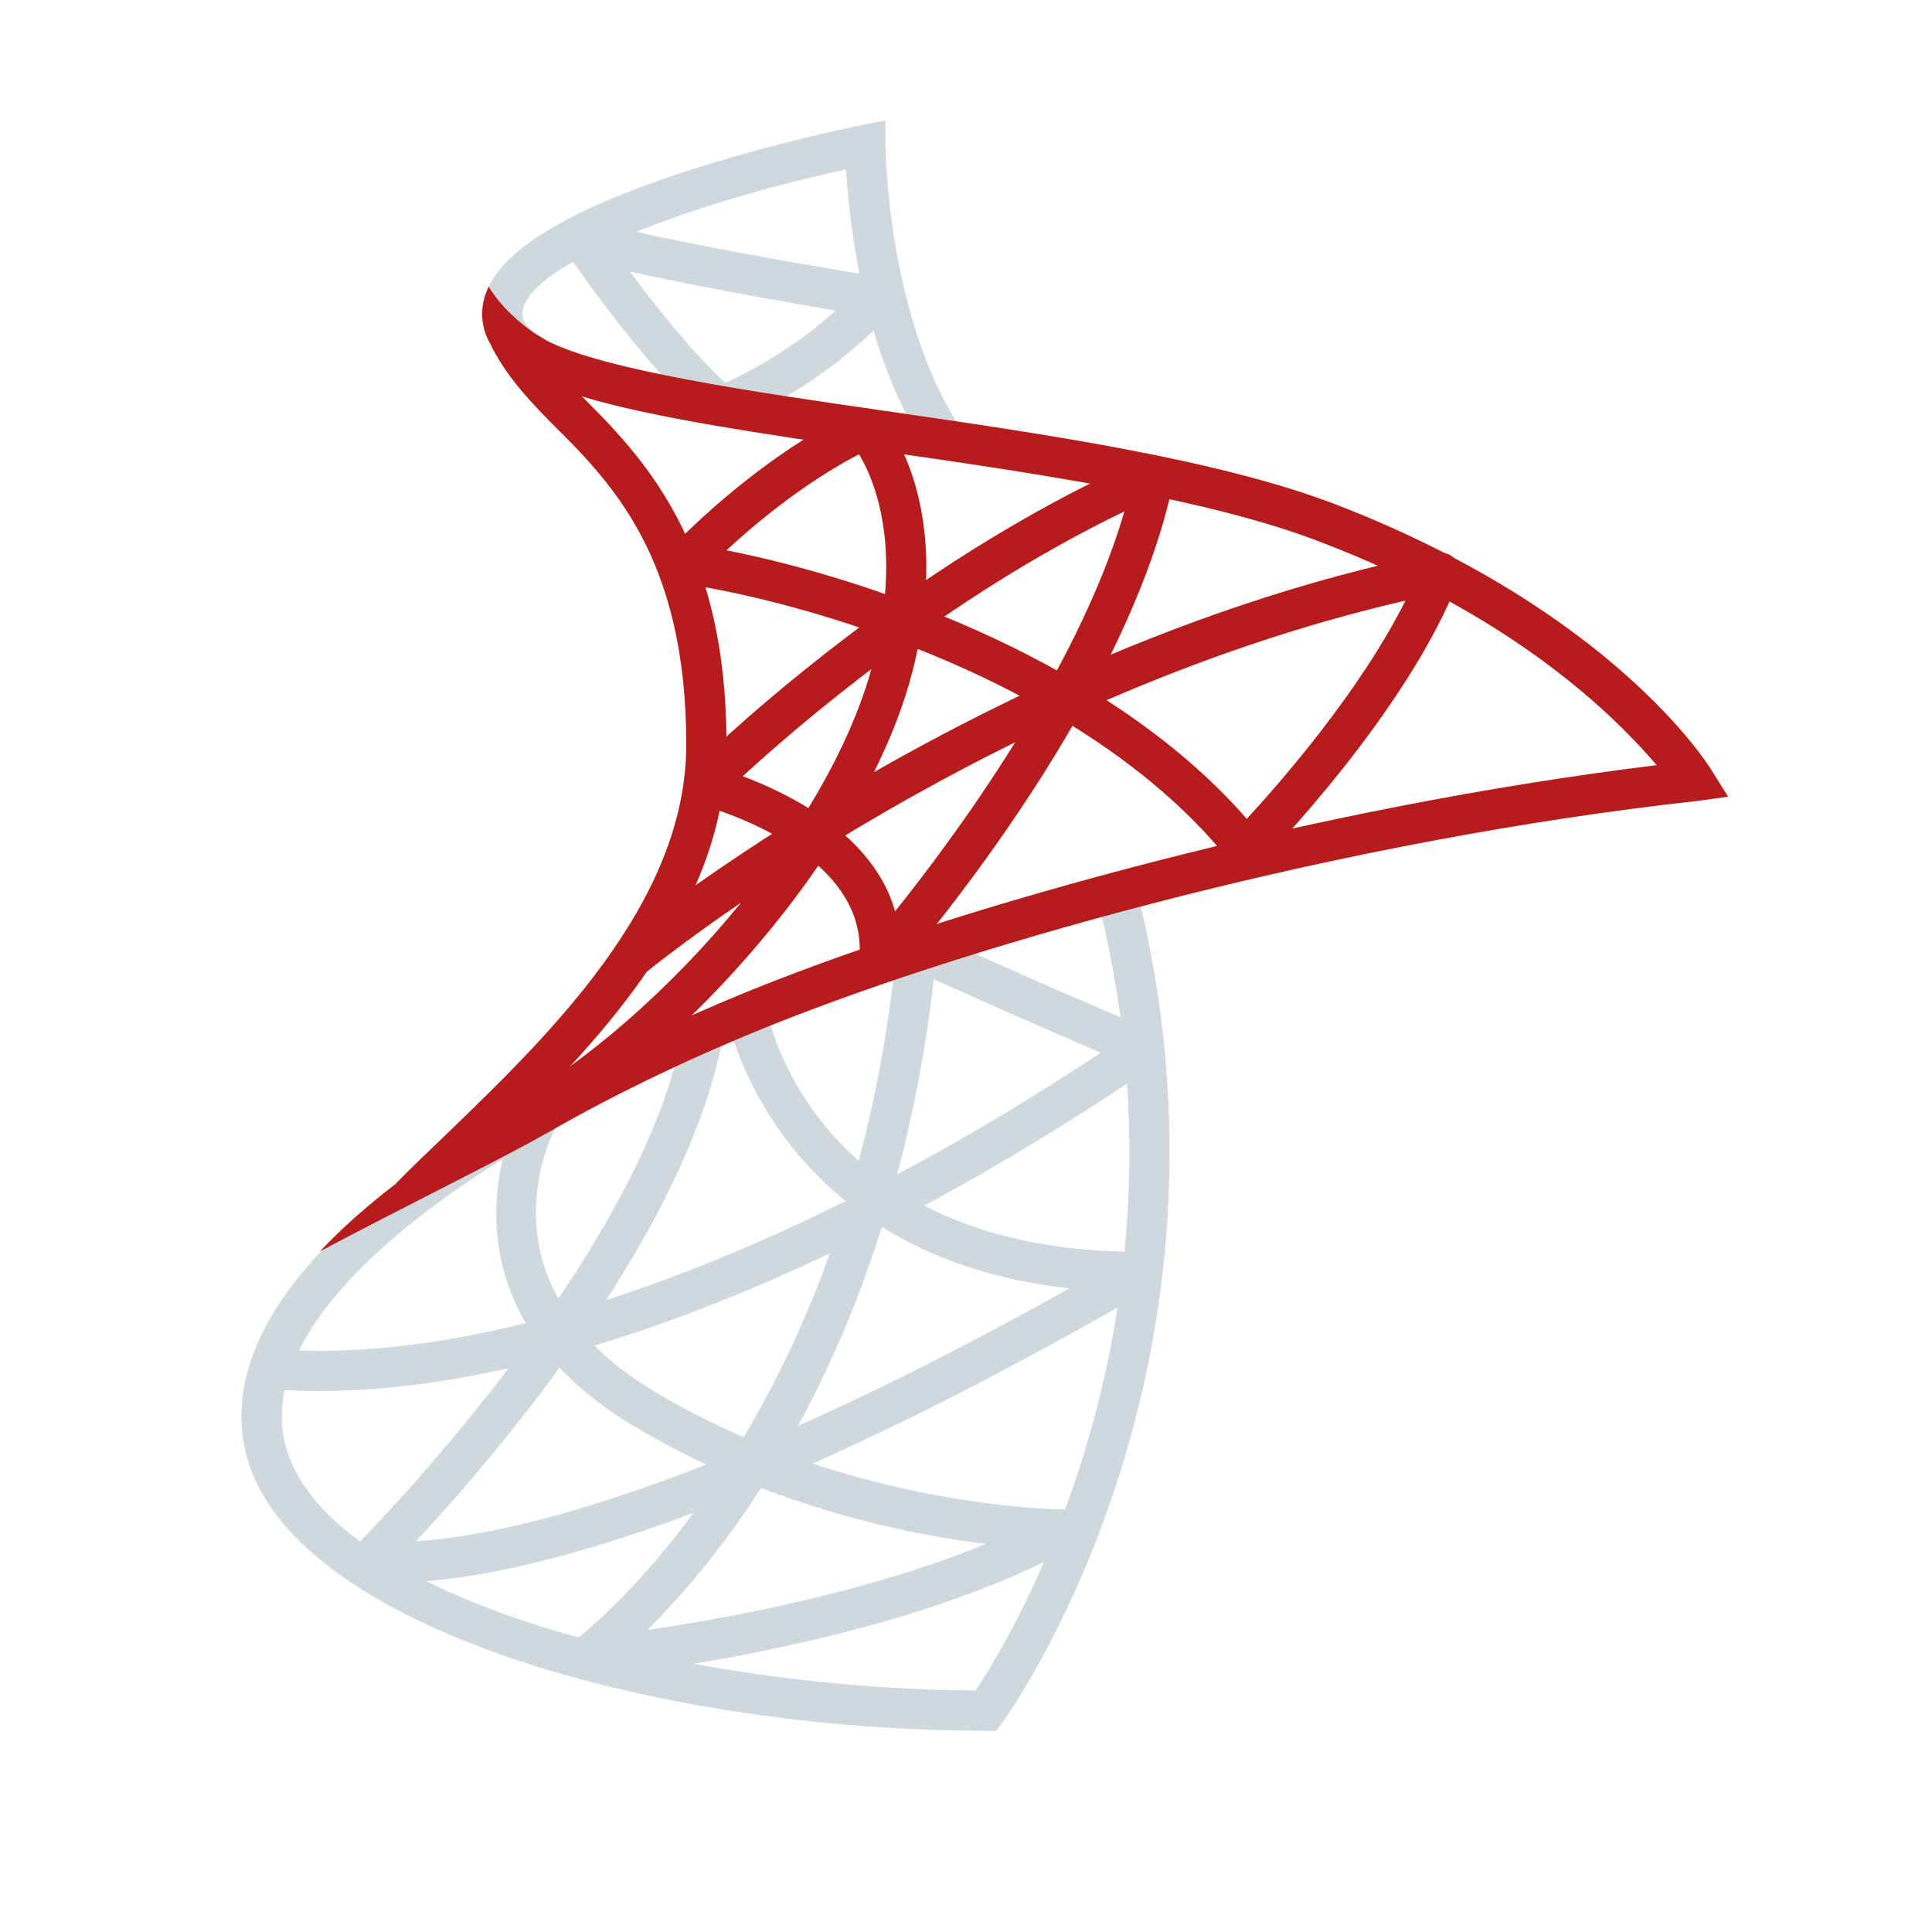
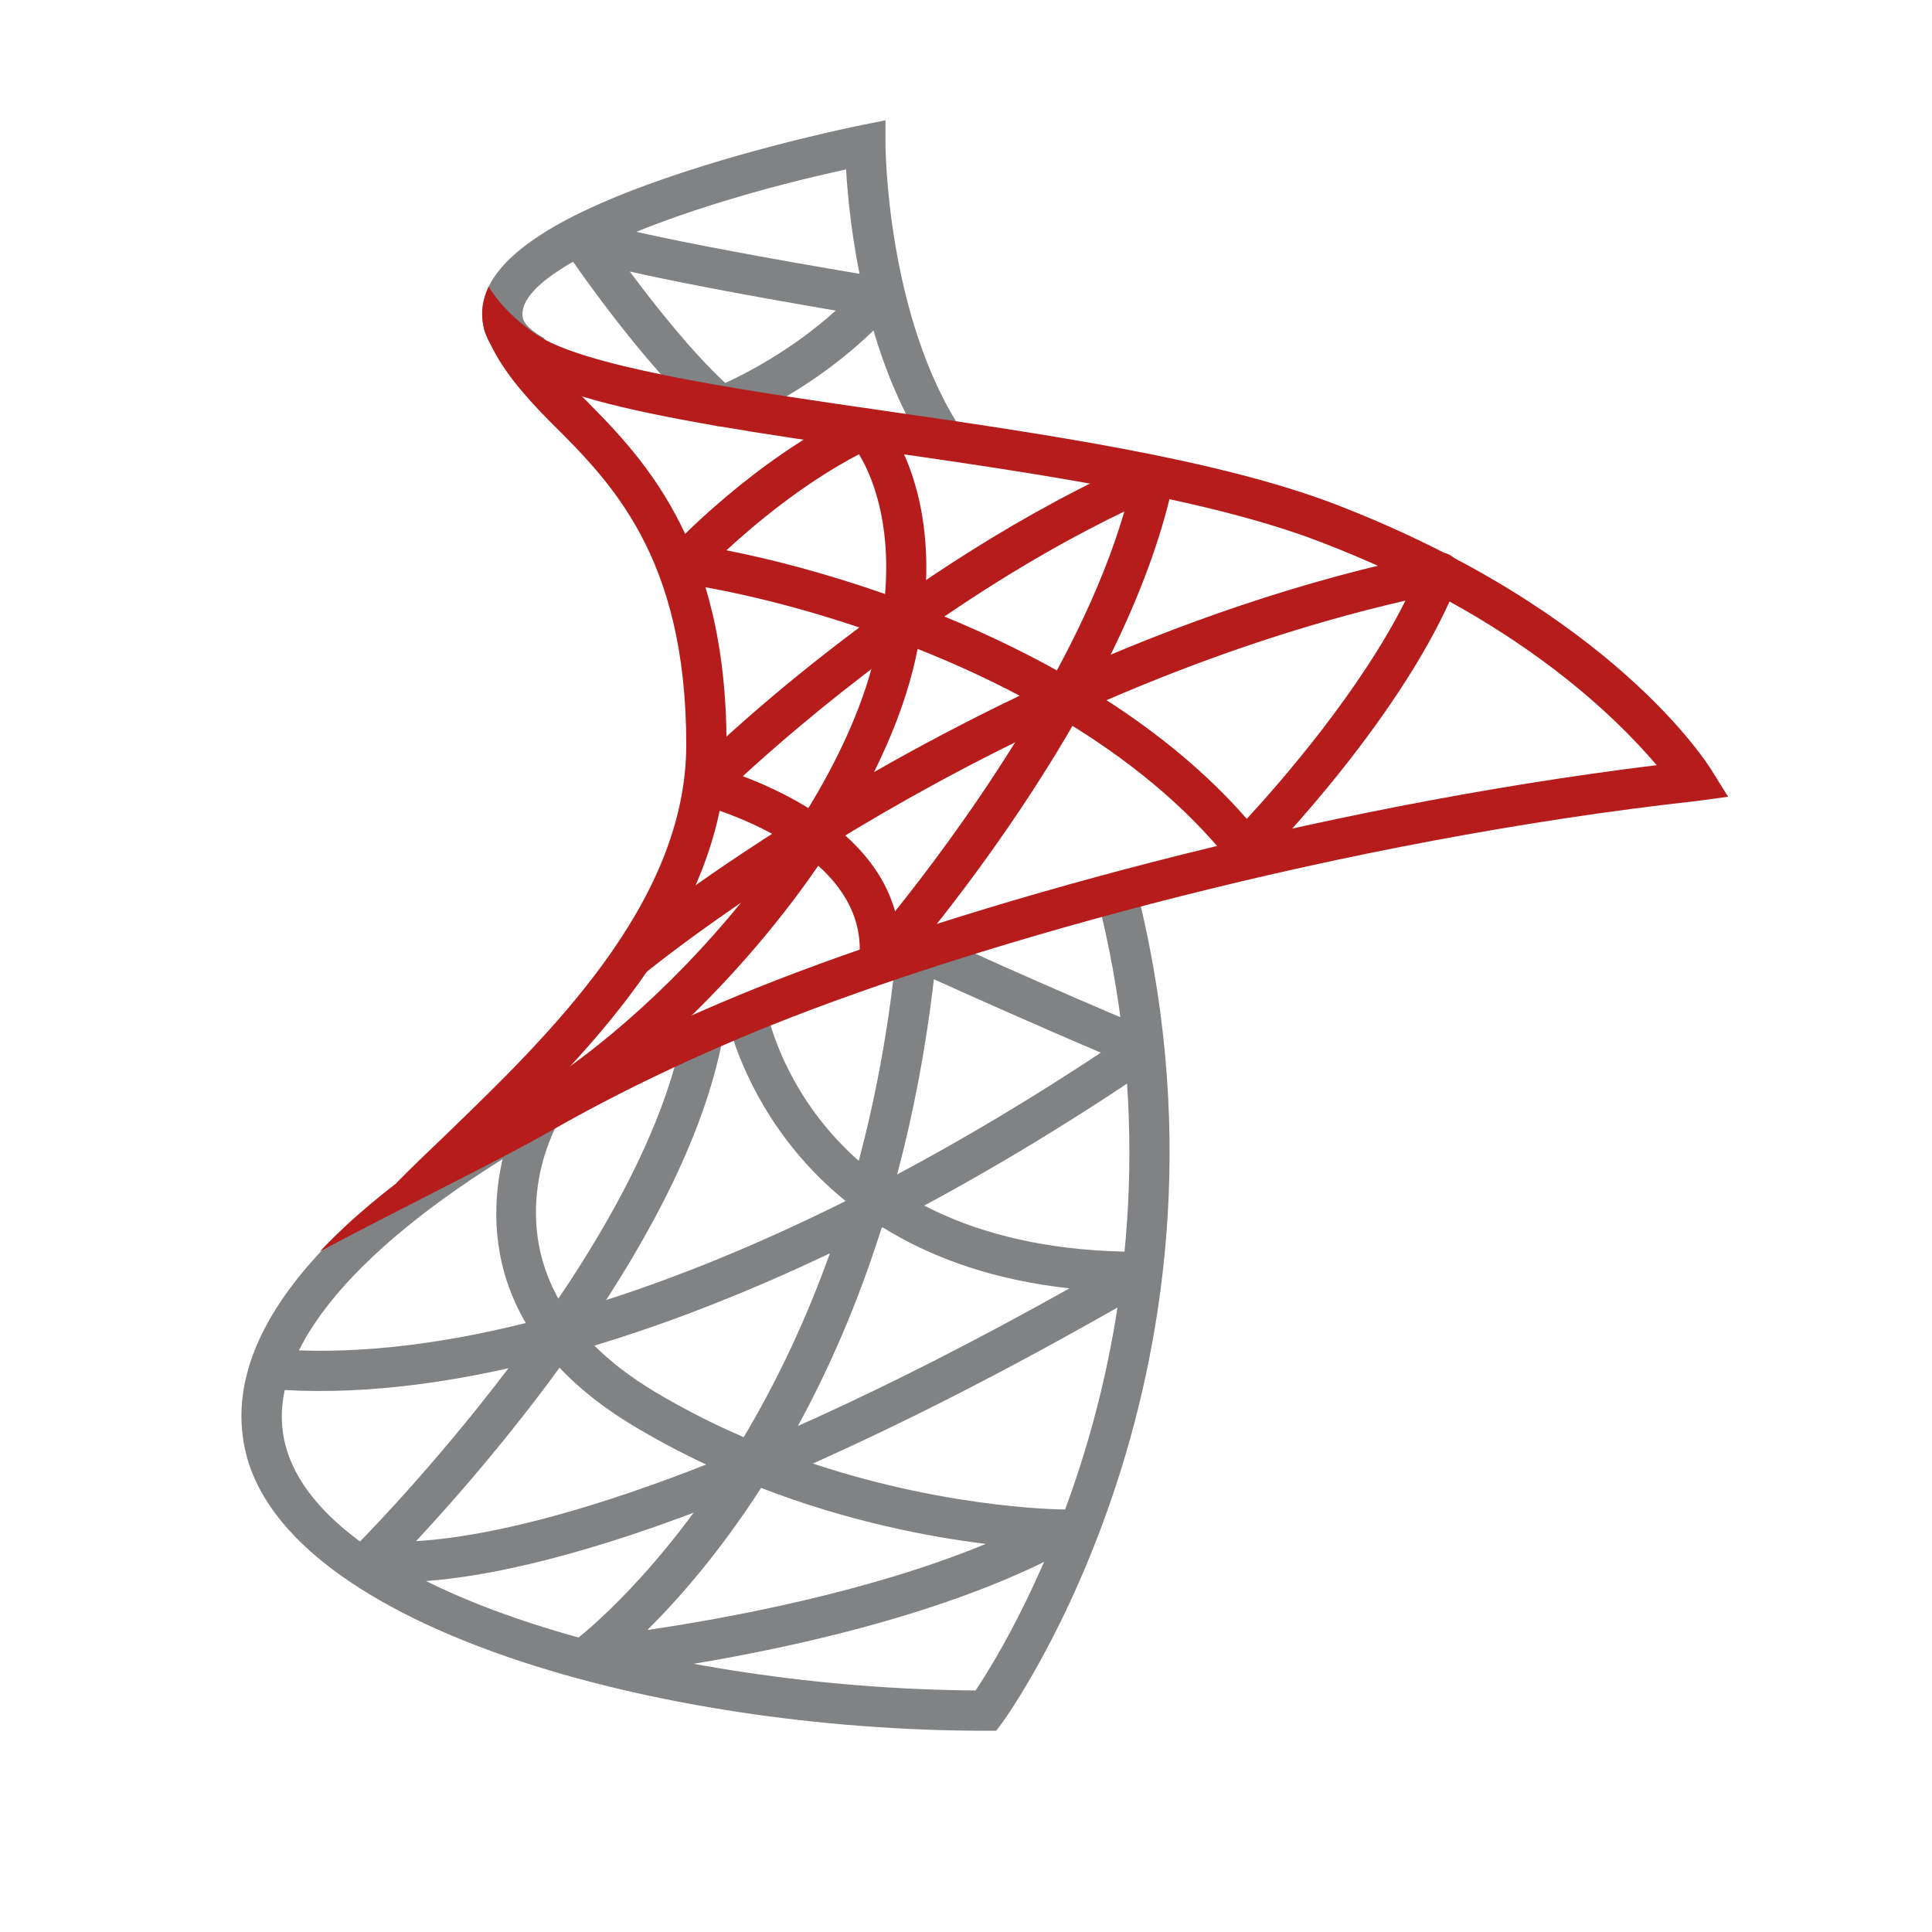
<svg xmlns="http://www.w3.org/2000/svg" x="0px" y="0px" width="100" height="100" viewBox="0 0 48 48">
-   <path fill="#cfd8dc" d="M23.084,11.277c-1.633-2.449-1.986-5.722-2.063-7.067c-4.148,0.897-8.269,2.506-8.031,3.691 c0.03,0.149,0.218,0.328,0.53,0.502l-0.488,0.873c-0.596-0.334-0.931-0.719-1.022-1.179c-0.269-1.341,1.25-2.554,4.642-3.709 c2.316-0.789,4.652-1.26,4.751-1.279l0.597-0.12L22,3.6c0,0.042,0.026,4.288,1.916,7.123L23.084,11.277z" />
-   <path fill="#cfd8dc" d="M24.751,43H24.5c-8.192,0-17.309-2.573-18.386-6.879c-0.657-2.63,1.492-5.536,6.214-8.401 l0.52,0.854c-4.249,2.579-6.296,5.172-5.763,7.305c0.935,3.738,9.575,6.068,17.153,6.12c0.901-1.347,5.742-9.26,2.979-19.873 l0.967-0.252c3.149,12.092-3.218,20.837-3.282,20.924L24.751,43z" />
-   <path fill="#cfd8dc" d="M9.931,39.306c-0.539,0-0.806-0.059-0.85-0.07c-0.176-0.043-0.314-0.178-0.362-0.352 c-0.049-0.174,0.001-0.361,0.129-0.488c0.072-0.072,7.197-7.208,8.159-12.978l0.986,0.164c-0.827,4.964-5.715,10.623-7.656,12.707 c1.939-0.111,6.835-1.019,16.234-6.28c-7.335-0.804-8.495-6.676-8.507-6.739l0.983-0.181c0.047,0.246,1.226,6.011,9.244,6.011 c0.003,0,0.005,0,0.008,0l0,0c0.227,0,0.424,0.152,0.482,0.37c0.06,0.218-0.036,0.449-0.231,0.563 C17.315,38.542,11.867,39.305,9.931,39.306z" />
-   <path fill="#cfd8dc" d="M14.524,41.7c-0.207,0-0.395-0.128-0.468-0.325c-0.079-0.211-0.007-0.45,0.177-0.582 c0.034-0.025,1.813-1.338,3.706-4.228c-0.728-0.322-1.465-0.698-2.196-1.137c-0.888-0.533-1.559-1.105-2.06-1.691 c-2.57,0.678-4.942,0.946-7.025,0.769l0.084-0.996c1.876,0.159,4.009-0.063,6.321-0.64c-1.573-2.688-0.129-5.356-0.109-5.392 l0.874,0.487c-0.067,0.122-1.265,2.37,0.249,4.633c2.201-0.632,4.549-1.567,6.979-2.782c0.559-1.835,0.996-3.922,1.225-6.276 c0.016-0.161,0.108-0.304,0.248-0.385s0.311-0.088,0.458-0.021c0.032,0.015,3.264,1.491,5.604,2.454 c0.17,0.07,0.288,0.228,0.307,0.411c0.02,0.183-0.063,0.361-0.216,0.465c-2.289,1.56-4.563,2.913-6.778,4.042 c-0.702,2.225-1.571,4.077-2.459,5.591c3.702,1.383,6.915,1.404,6.956,1.404c0.228,0,0.427,0.154,0.484,0.375 c0.057,0.221-0.042,0.452-0.241,0.563c-4.54,2.522-11.767,3.232-12.072,3.261C14.556,41.699,14.54,41.7,14.524,41.7z M18.909,36.967c-1.04,1.614-2.062,2.773-2.826,3.53c1.998-0.294,5.501-0.938,8.408-2.139 C23.099,38.187,21.084,37.807,18.909,36.967z M14.767,33.431c0.393,0.392,0.883,0.775,1.49,1.14 c0.736,0.442,1.483,0.817,2.22,1.135c0.754-1.264,1.501-2.781,2.142-4.568C18.598,32.1,16.636,32.868,14.767,33.431z M23.202,24.329c-0.205,1.768-0.521,3.381-0.913,4.85c1.66-0.885,3.354-1.896,5.062-3.026 C25.802,25.497,24.099,24.734,23.202,24.329z" />
-   <path fill="#cfd8dc" d="M17.924,10.6c-0.117,0-0.233-0.042-0.325-0.12c-1.61-1.378-3.505-4.182-3.585-4.301 c-0.129-0.191-0.109-0.446,0.046-0.616c0.154-0.171,0.408-0.211,0.608-0.102c0.011,0.003,0.938,0.385,7.217,1.431 c0.181,0.03,0.33,0.156,0.39,0.328c0.061,0.172,0.022,0.364-0.1,0.5c-1.758,1.953-3.979,2.813-4.073,2.848 C18.044,10.589,17.983,10.6,17.924,10.6z M15.647,6.746c0.631,0.849,1.54,1.996,2.372,2.769c0.511-0.233,1.657-0.818,2.744-1.798 C18.18,7.276,16.604,6.962,15.647,6.746z" />
+   <path fill="#808283" d="M23.084,11.277c-1.633-2.449-1.986-5.722-2.063-7.067c-4.148,0.897-8.269,2.506-8.031,3.691 c0.03,0.149,0.218,0.328,0.53,0.502l-0.488,0.873c-0.596-0.334-0.931-0.719-1.022-1.179c-0.269-1.341,1.25-2.554,4.642-3.709 c2.316-0.789,4.652-1.26,4.751-1.279l0.597-0.12L22,3.6c0,0.042,0.026,4.288,1.916,7.123L23.084,11.277z" />
+   <path fill="#808283" d="M24.751,43H24.5c-8.192,0-17.309-2.573-18.386-6.879c-0.657-2.63,1.492-5.536,6.214-8.401 l0.52,0.854c-4.249,2.579-6.296,5.172-5.763,7.305c0.935,3.738,9.575,6.068,17.153,6.12c0.901-1.347,5.742-9.26,2.979-19.873 l0.967-0.252c3.149,12.092-3.218,20.837-3.282,20.924L24.751,43z" />
+   <path fill="#808283" d="M9.931,39.306c-0.539,0-0.806-0.059-0.85-0.07c-0.176-0.043-0.314-0.178-0.362-0.352 c-0.049-0.174,0.001-0.361,0.129-0.488c0.072-0.072,7.197-7.208,8.159-12.978l0.986,0.164c-0.827,4.964-5.715,10.623-7.656,12.707 c1.939-0.111,6.835-1.019,16.234-6.28c-7.335-0.804-8.495-6.676-8.507-6.739l0.983-0.181c0.047,0.246,1.226,6.011,9.244,6.011 c0.003,0,0.005,0,0.008,0l0,0c0.227,0,0.424,0.152,0.482,0.37c0.06,0.218-0.036,0.449-0.231,0.563 C17.315,38.542,11.867,39.305,9.931,39.306z" />
+   <path fill="#808283" d="M14.524,41.7c-0.207,0-0.395-0.128-0.468-0.325c-0.079-0.211-0.007-0.45,0.177-0.582 c0.034-0.025,1.813-1.338,3.706-4.228c-0.728-0.322-1.465-0.698-2.196-1.137c-0.888-0.533-1.559-1.105-2.06-1.691 c-2.57,0.678-4.942,0.946-7.025,0.769l0.084-0.996c1.876,0.159,4.009-0.063,6.321-0.64c-1.573-2.688-0.129-5.356-0.109-5.392 l0.874,0.487c-0.067,0.122-1.265,2.37,0.249,4.633c2.201-0.632,4.549-1.567,6.979-2.782c0.559-1.835,0.996-3.922,1.225-6.276 c0.016-0.161,0.108-0.304,0.248-0.385s0.311-0.088,0.458-0.021c0.032,0.015,3.264,1.491,5.604,2.454 c0.17,0.07,0.288,0.228,0.307,0.411c0.02,0.183-0.063,0.361-0.216,0.465c-2.289,1.56-4.563,2.913-6.778,4.042 c-0.702,2.225-1.571,4.077-2.459,5.591c3.702,1.383,6.915,1.404,6.956,1.404c0.228,0,0.427,0.154,0.484,0.375 c0.057,0.221-0.042,0.452-0.241,0.563c-4.54,2.522-11.767,3.232-12.072,3.261C14.556,41.699,14.54,41.7,14.524,41.7z M18.909,36.967c-1.04,1.614-2.062,2.773-2.826,3.53c1.998-0.294,5.501-0.938,8.408-2.139 C23.099,38.187,21.084,37.807,18.909,36.967z M14.767,33.431c0.393,0.392,0.883,0.775,1.49,1.14 c0.736,0.442,1.483,0.817,2.22,1.135c0.754-1.264,1.501-2.781,2.142-4.568C18.598,32.1,16.636,32.868,14.767,33.431z M23.202,24.329c-0.205,1.768-0.521,3.381-0.913,4.85c1.66-0.885,3.354-1.896,5.062-3.026 C25.802,25.497,24.099,24.734,23.202,24.329z" />
+   <path fill="#808283" d="M17.924,10.6c-0.117,0-0.233-0.042-0.325-0.12c-1.61-1.378-3.505-4.182-3.585-4.301 c-0.129-0.191-0.109-0.446,0.046-0.616c0.154-0.171,0.408-0.211,0.608-0.102c0.011,0.003,0.938,0.385,7.217,1.431 c0.181,0.03,0.33,0.156,0.39,0.328c0.061,0.172,0.022,0.364-0.1,0.5c-1.758,1.953-3.979,2.813-4.073,2.848 C18.044,10.589,17.983,10.6,17.924,10.6z M15.647,6.746c0.631,0.849,1.54,1.996,2.372,2.769c0.511-0.233,1.657-0.818,2.744-1.798 C18.18,7.276,16.604,6.962,15.647,6.746z" />
  <path fill="#b71c1c" d="M21.843,24.4c-0.068,0-0.137-0.014-0.201-0.042c-0.199-0.088-0.319-0.294-0.296-0.51 c0.292-2.749-3.926-3.852-3.969-3.862c-0.174-0.044-0.312-0.179-0.359-0.352s0.002-0.359,0.129-0.486 c0.207-0.207,5.139-5.098,11.327-7.784c0.173-0.075,0.369-0.047,0.515,0.07c0.145,0.118,0.212,0.307,0.174,0.489 c-1.186,5.744-6.71,12.044-6.944,12.309C22.12,24.341,21.982,24.4,21.843,24.4z M18.455,19.285 c1.184,0.445,3.258,1.475,3.783,3.356c1.449-1.808,4.542-5.973,5.697-9.934C23.548,14.817,19.854,17.999,18.455,19.285z" />
  <path fill="#b71c1c" d="M13.079,28.36l-0.475-0.88c1.883-1.015,4.04-2.883,5.807-5.054c-1.504,1.03-2.365,1.735-2.392,1.758 l-0.639-0.77c0.039-0.032,1.764-1.447,4.631-3.22c0.787-1.266,1.392-2.568,1.703-3.816c0.053-0.212,0.099-0.417,0.136-0.615 c-1.925-0.687-3.701-1.094-4.921-1.269c-0.185-0.026-0.339-0.153-0.401-0.328c-0.062-0.175-0.021-0.371,0.104-0.507 c0.085-0.092,2.116-2.268,4.654-3.463c0.197-0.093,0.433-0.047,0.581,0.114c0.067,0.073,1.44,1.615,1.091,4.805 c1.155,0.45,2.345,0.997,3.491,1.648c2.759-1.24,5.892-2.356,9.229-3.03c0.172-0.034,0.363,0.028,0.481,0.168 c0.117,0.14,0.149,0.333,0.083,0.503c-1.3,3.332-4.786,6.891-4.934,7.041c-0.101,0.102-0.239,0.153-0.383,0.148 c-0.143-0.008-0.275-0.076-0.365-0.188c-1.12-1.408-2.584-2.574-4.163-3.523c-2.175,1.004-4.101,2.078-5.684,3.049 C18.693,24.084,15.644,26.979,13.079,28.36z M27.492,17.396c1.29,0.832,2.491,1.81,3.484,2.948 c0.828-0.898,2.815-3.168,3.942-5.422C32.268,15.532,29.76,16.415,27.492,17.396z M22.799,16.122 c-0.033,0.163-0.071,0.33-0.113,0.5c-0.21,0.839-0.544,1.701-0.972,2.561c1.096-0.626,2.309-1.272,3.618-1.898 C24.494,16.841,23.639,16.455,22.799,16.122z M18.048,13.672c1.111,0.218,2.48,0.574,3.941,1.086 c0.152-1.843-0.346-2.972-0.647-3.472C19.966,12.004,18.761,13.014,18.048,13.672z" />
  <path fill="#b71c1c" d="M18.05,18.5c0,4.38-3.65,7.86-6.28,10.4c-0.44,0.43-1.93,0.5-1.93,0.5 c0.37-0.38,0.79-0.78,1.24-1.21c2.5-2.42,5.97-5.73,5.97-9.69c0-4.69-1.89-6.54-3.38-8.02c-0.66-0.67-1.22-1.31-1.56-2.09 l0.31-0.13c0.34,0.15,0.73,0.32,1.03,0.45c0.24,0.35,0.56,0.69,0.93,1.06C15.91,11.3,18.05,13.4,18.05,18.5z" />
  <path fill="#b71c1c" d="M42.935,19.794c0,0-0.605,0.086-0.775,0.106c-8.76,0.97-17.8,3.49-22.97,5.56 c-1.87,0.75-3.81,1.66-5.58,2.68c-0.01,0.01-0.02,0.01-0.04,0.02C12.53,28.76,10,30,7.95,31.09c3-3.19,8.62-5.65,10.86-6.55 c5.07-2.03,13.78-4.48,22.35-5.53c-1.01-1.18-3.48-3.68-8.34-5.54c-2.84-1.1-7.16-1.72-10.97-2.27c-6.06-0.87-9.51-1.45-9.84-3.1 c-0.07-0.33-0.02-0.66,0.13-0.98c0.33,0.54,0.8,0.92,1.11,1.14c0.15,0.1,0.26,0.16,0.3,0.18l0.01,0.01 c1.42,0.75,5.25,1.3,8.44,1.76c3.86,0.56,8.23,1.19,11.18,2.32c6.87,2.65,9.24,6.44,9.34,6.6 C42.61,19.28,42.935,19.794,42.935,19.794z" />
</svg>
